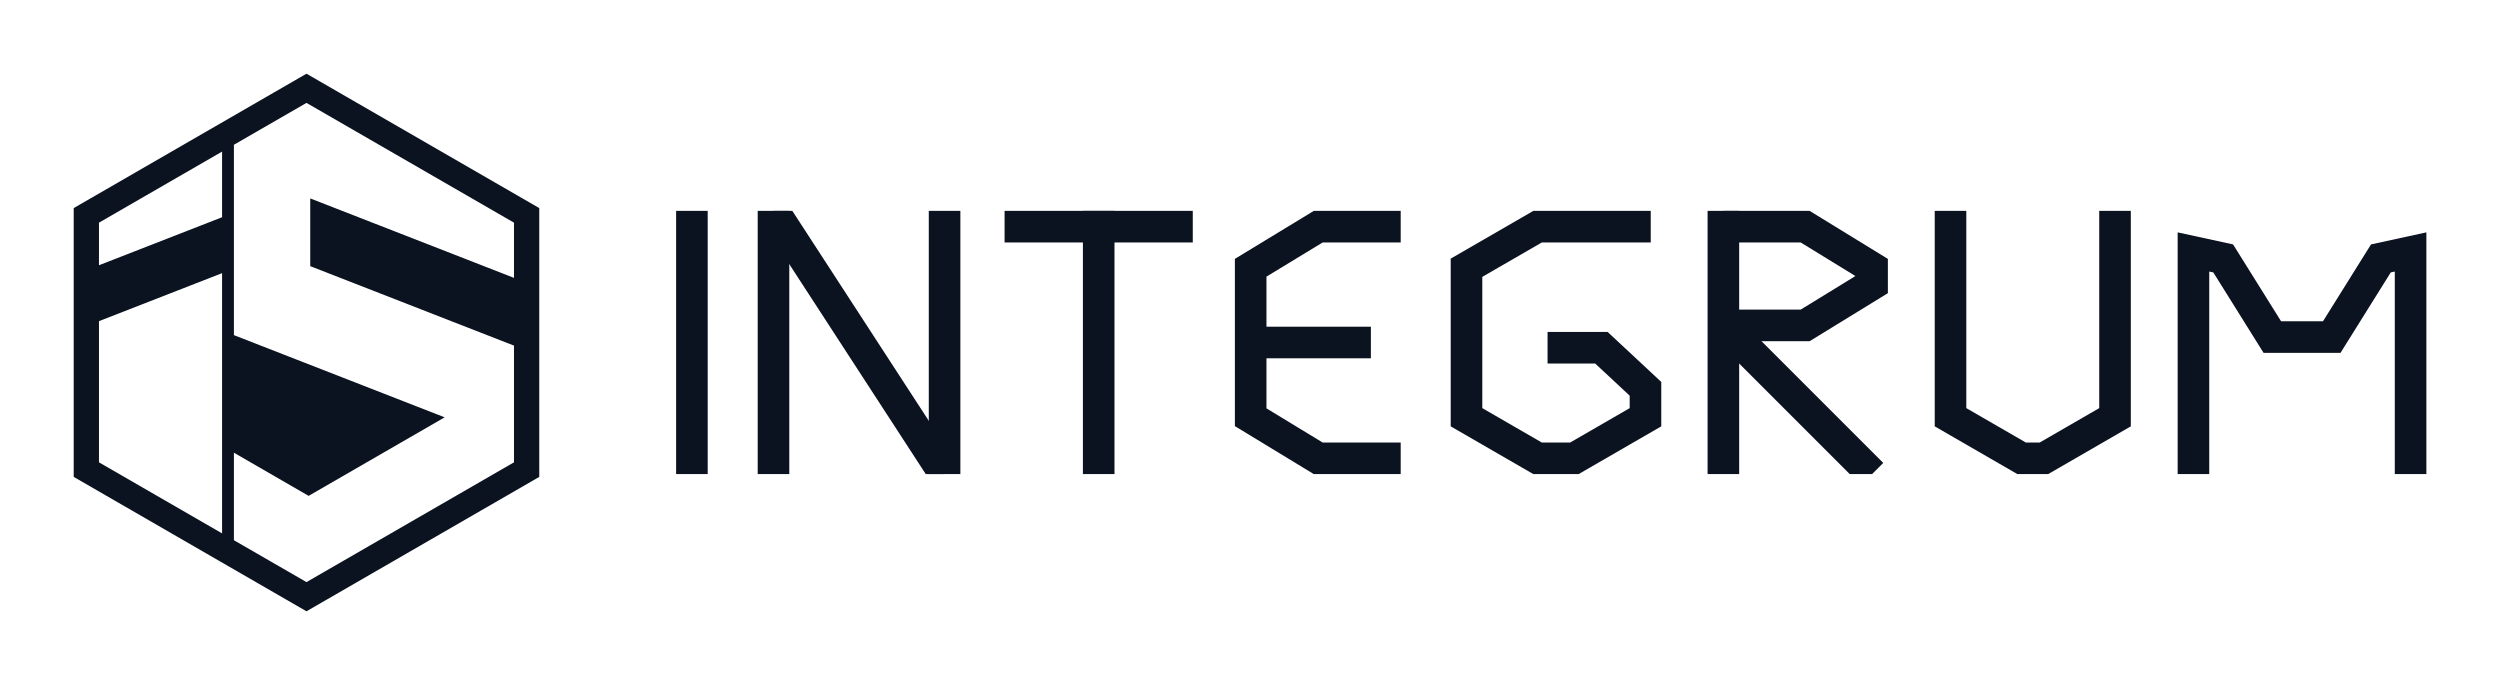
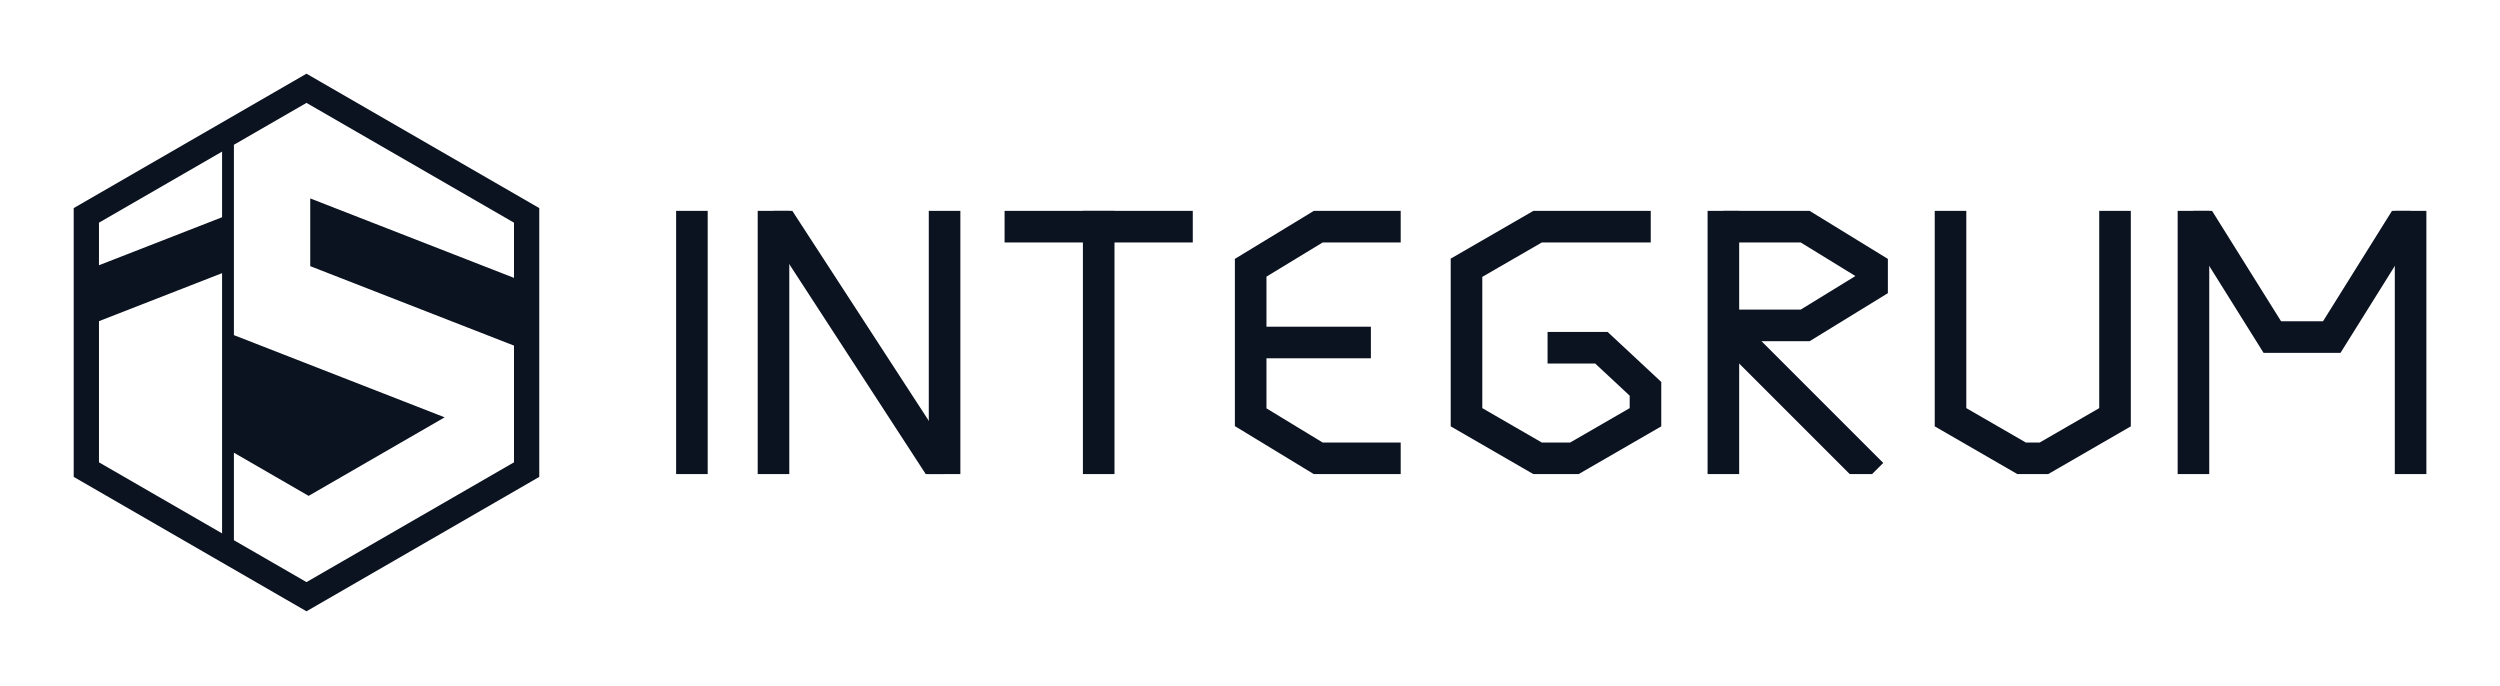
<svg xmlns="http://www.w3.org/2000/svg" width="6649" height="1822" viewBox="0 0 6649 1822" role="img" aria-label="Integrum Systems">
  <defs>
    <clipPath id="c1">
      <rect x="0.0" y="560.9" width="100000.0" height="700.0" />
    </clipPath>
  </defs>
  <g transform="translate(-81.36,14.42) scale(1.42979)">
    <path d="M 627.0 127.0 L 1060.0 377.0 L 1060.0 877.0 L 627.0 1127.0 L 194.0 877.0 L 194.0 377.0 Z M 241.0 404.1 L 470.0 271.9 L 470.0 394.0 L 241.0 483.3 Z M 470.0 498.0 L 470.0 982.1 L 241.0 849.9 L 241.0 587.3 Z M 627.0 181.3 L 1013.0 404.1 L 1013.0 506.8 L 634.0 359.0 L 634.0 485.0 L 1013.0 632.8 L 1013.0 849.9 L 627.0 1072.7 L 492.0 994.8 L 492.0 832.0 L 631.0 912.3 L 884.0 766.2 L 492.0 613.3 L 492.0 259.2 Z" fill="#0B1220" fill-rule="evenodd" />
  </g>
  <g clip-path="url(#c1)" fill="none" stroke="#0B1220" stroke-width="84.0" stroke-linecap="butt" stroke-linejoin="miter" stroke-miterlimit="12">
    <polyline points="1840.2,560.9 1840.2,1260.9" />
    <polyline points="2057.2,560.9 2057.2,1260.9" />
    <polyline points="2512.2,560.9 2512.2,1260.9" />
    <polyline points="2057.2,560.9 2512.2,1260.9" />
    <polyline points="2671.8,602.9 3172.3,602.9" />
    <polyline points="2922.1,560.9 2922.1,1260.9" />
    <polyline points="3725.3,602.9 3505.9,602.9 3326.3,712.1 3326.3,1109.7 3505.9,1218.9 3725.3,1218.9" />
    <polyline points="3326.3,910.9 3646.0,910.9" />
    <polyline points="4390.3,602.9 4089.3,602.9 3900.3,712.1 3900.3,1109.7 4089.3,1218.9 4187.3,1218.9 4376.3,1109.7 4376.3,1034.1 4259.2,924.9 4115.9,924.9" />
    <polyline points="4583.5,560.9 4583.5,1260.9" />
    <polyline points="4583.5,602.9 4801.1,602.9 4979.0,712.1 4979.0,756.2 4801.1,865.4 4583.5,865.4" />
    <polyline points="4583.5,865.4 4979.0,1260.9" />
    <polyline points="5187.6,560.9 5187.6,1109.7 5376.6,1218.9 5436.1,1218.9 5625.1,1109.7 5625.1,560.9" />
-     <polyline points="5833.7,1260.9 5833.7,670.1 5912.8,687.3 6043.5,896.5 6201.5,896.5 6332.2,687.3 6411.2,670.1 6411.2,1260.9" />
+     <polyline points="5833.7,560.9 5833.7,1260.9" />
+     <polyline points="6411.2,560.9 6411.2,1260.9" />
+     <polyline points="5833.7,560.9 6043.5,896.5 6201.5,896.5 6411.2,560.9" />
  </g>
</svg>
